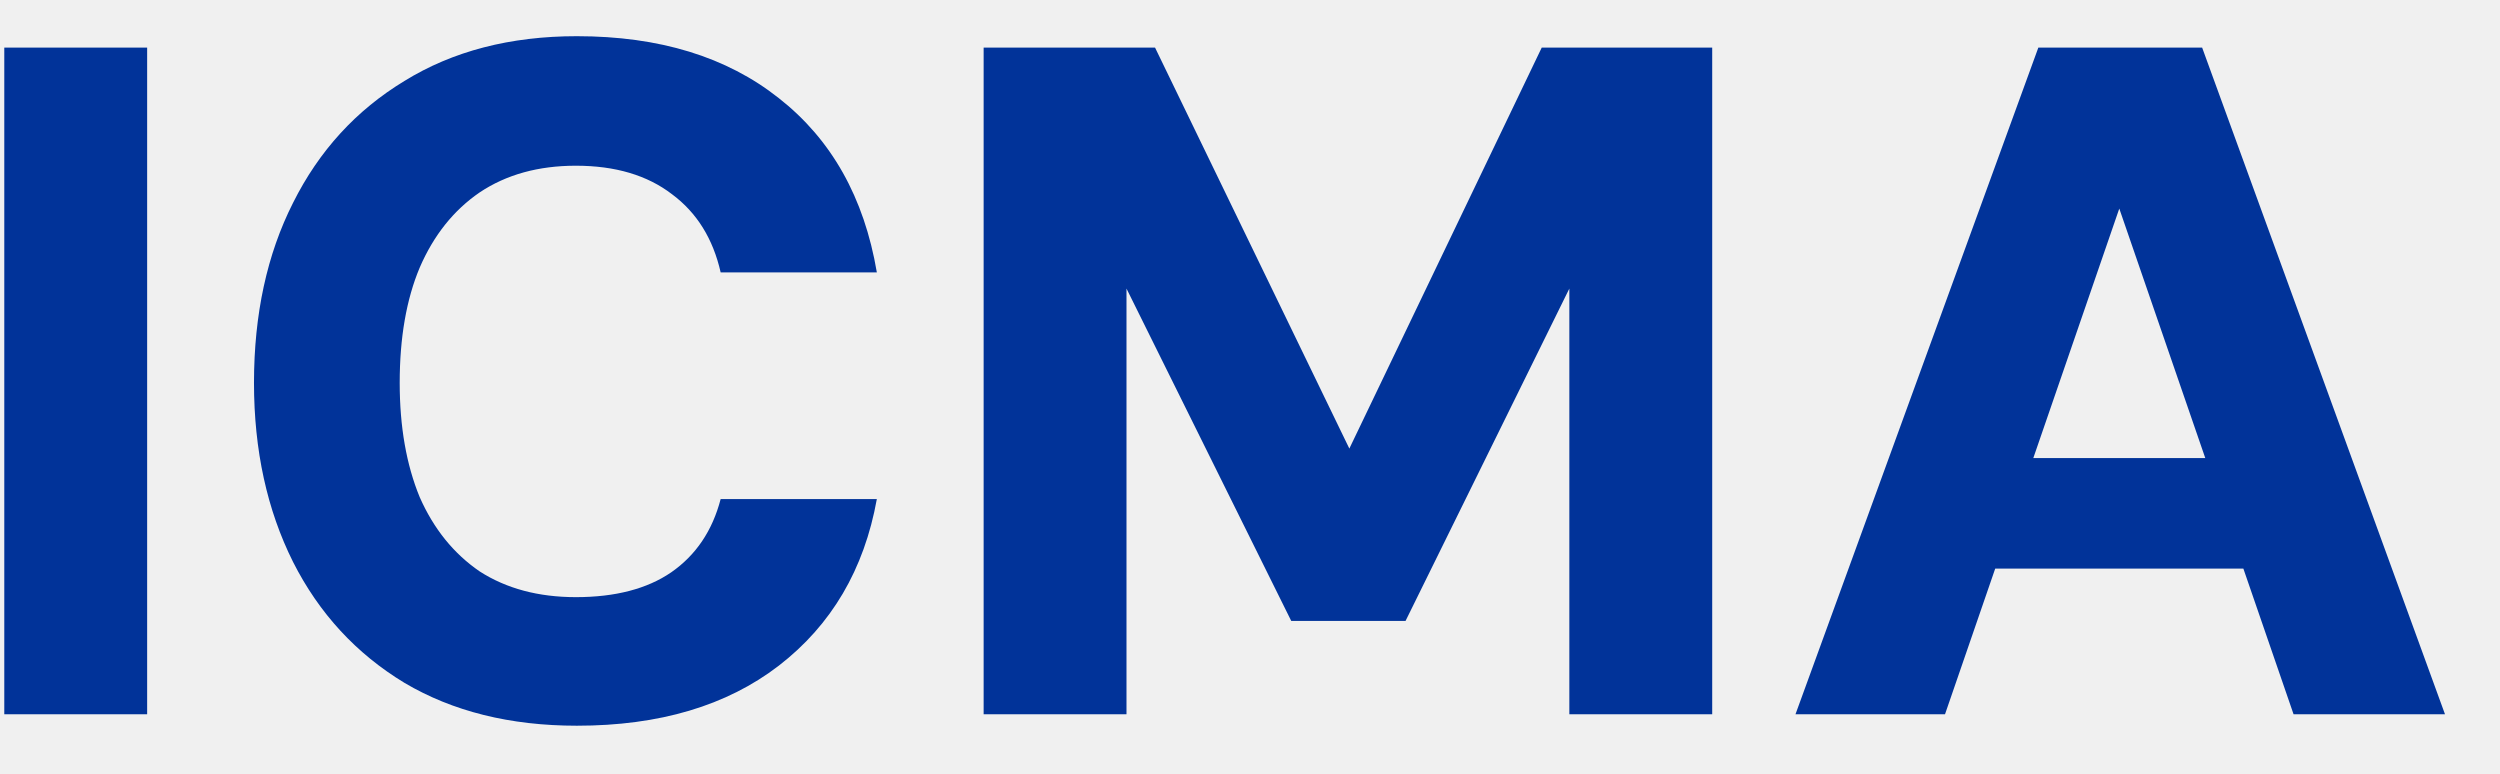
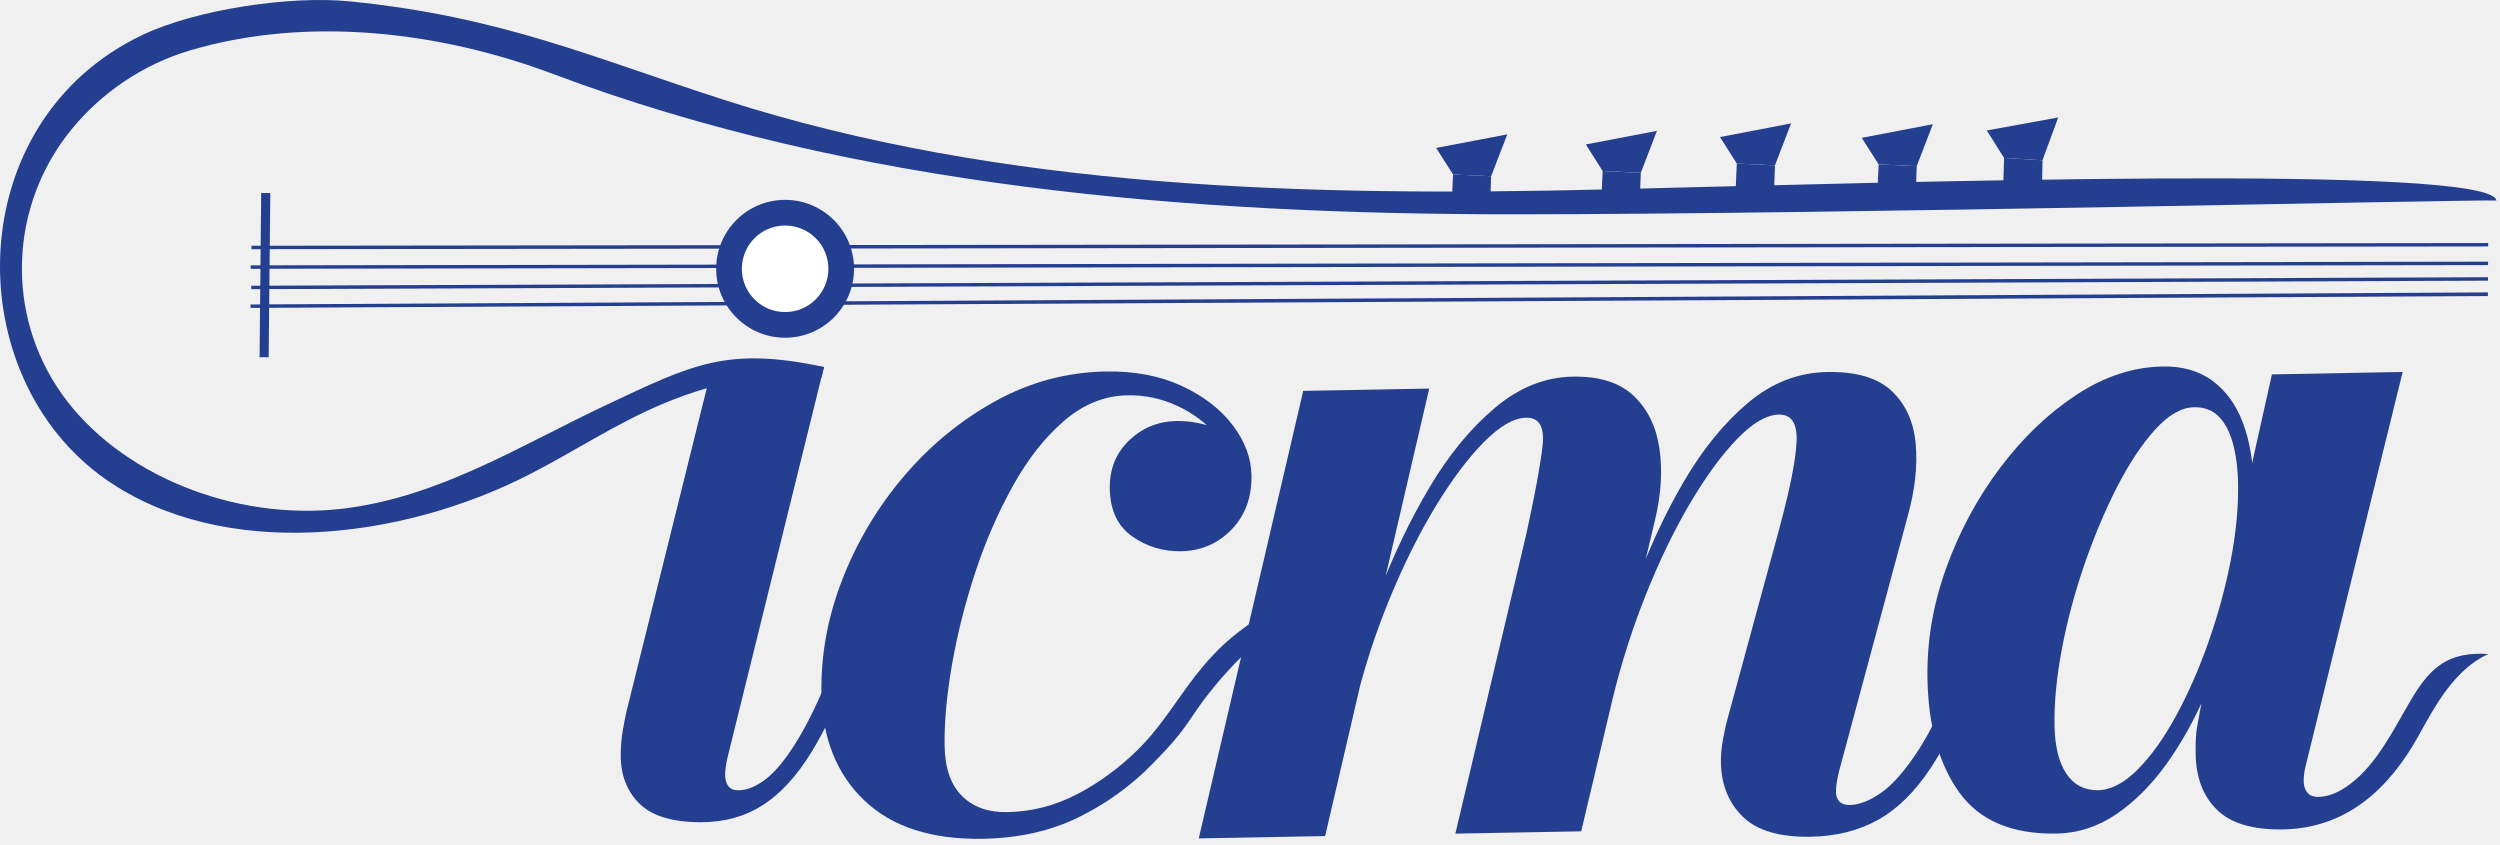
- <svg xmlns="http://www.w3.org/2000/svg" width="42" height="13" viewBox="0 0 42 13" fill="none">
-   <path d="M0.072 12V0.8H2.472V12H0.072ZM9.691 12.192C8.571 12.192 7.606 11.952 6.795 11.472C5.984 10.981 5.36 10.304 4.923 9.44C4.486 8.565 4.267 7.563 4.267 6.432C4.267 5.28 4.486 4.272 4.923 3.408C5.36 2.533 5.984 1.851 6.795 1.36C7.606 0.859 8.571 0.608 9.691 0.608C11.078 0.608 12.208 0.955 13.083 1.648C13.968 2.341 14.518 3.317 14.731 4.576H12.107C11.979 4.011 11.707 3.573 11.291 3.264C10.875 2.944 10.336 2.784 9.675 2.784C9.046 2.784 8.507 2.933 8.059 3.232C7.622 3.531 7.286 3.952 7.051 4.496C6.827 5.029 6.715 5.675 6.715 6.432C6.715 7.168 6.827 7.808 7.051 8.352C7.286 8.885 7.622 9.301 8.059 9.6C8.507 9.888 9.046 10.032 9.675 10.032C10.336 10.032 10.87 9.893 11.275 9.616C11.691 9.328 11.968 8.917 12.107 8.384H14.731C14.518 9.568 13.968 10.501 13.083 11.184C12.208 11.856 11.078 12.192 9.691 12.192ZM16.525 12V0.8H19.405L22.669 7.536L25.901 0.8H28.765V12H26.365V4.848L23.613 10.432H21.693L18.925 4.848V12H16.525ZM30.164 12L34.244 0.8H36.996L41.076 12H38.532L35.604 3.504L32.676 12H30.164ZM31.94 9.552L32.58 7.696H38.452L39.076 9.552H31.94Z" fill="#013399" />
+ <svg xmlns="http://www.w3.org/2000/svg" width="379" height="128" viewBox="0 0 379 128" fill="none">
+   <path d="M303.643 29.568L303.823 23.948L309.643 24.298L309.543 29.738L303.643 29.568Z" fill="#243E90" />
+   <path d="M309.642 24.298L312.022 17.808L301.192 19.778L303.822 23.948" fill="#243E90" />
+   <path d="M284.552 30.398L284.802 24.918L290.572 25.188L290.402 30.488L284.552 30.398Z" fill="#243E90" />
+   <path d="M290.573 25.188L293.023 18.828L282.243 20.898L284.803 24.918" fill="#243E90" />
+   <path d="M263.052 30.278L263.302 24.798L269.082 25.068L268.902 30.368L263.052 30.278Z" fill="#243E90" />
+   <path d="M269.082 25.068L271.532 18.708L260.752 20.778L263.302 24.798" fill="#243E90" />
+   <path d="M242.712 31.408L242.962 25.928L248.742 26.198L248.562 31.498L242.712 31.408Z" fill="#243E90" />
+   <path d="M248.743 26.198L251.193 19.838L240.413 21.898L242.963 25.928" fill="#243E90" />
+   <path d="M220.032 31.928L220.282 26.458L226.052 26.718L225.882 32.018L220.032 31.928Z" fill="#243E90" />
+   <path d="M226.053 26.718L228.503 20.368L217.723 22.428L220.283 26.458" fill="#243E90" />
+   <path d="M202.833 88.898L190.523 97.428C187.463 100.088 184.733 103.108 182.313 106.358C181.113 107.968 180.073 109.708 178.823 111.278C177.483 112.958 175.983 114.508 174.483 116.038C171.333 119.228 167.663 121.858 163.473 123.918C159.273 125.978 154.463 127.058 149.033 127.158C141.253 127.298 135.253 125.368 131.043 121.358C126.833 117.348 124.663 111.918 124.533 105.068C124.423 99.298 125.483 93.548 127.703 87.828C129.913 82.138 133.073 76.848 137.033 72.198C141.033 67.498 145.653 63.708 150.883 60.818C156.113 57.928 161.693 56.428 167.613 56.318C171.963 56.238 175.803 56.968 179.113 58.488C182.423 60.018 185.003 61.998 186.863 64.438C188.723 66.878 189.673 69.418 189.723 72.058C189.783 75.388 188.783 78.118 186.713 80.268C184.643 82.408 182.103 83.508 179.063 83.568C176.323 83.618 173.853 82.868 171.643 81.318C169.433 79.768 168.303 77.358 168.243 74.078C168.193 71.138 169.163 68.718 171.153 66.788C173.153 64.868 175.543 63.878 178.333 63.828C180.043 63.798 181.753 64.058 183.453 64.618C185.153 65.178 186.583 66.068 187.763 67.288C188.933 68.518 189.543 70.108 189.573 72.068L186.933 72.118C186.893 69.968 186.083 67.948 184.503 66.068C182.923 64.188 180.923 62.678 178.513 61.548C176.093 60.418 173.563 59.878 170.923 59.928C167.453 59.988 164.253 61.278 161.343 63.778C158.423 66.278 155.833 69.568 153.563 73.648C151.293 77.728 149.373 82.128 147.823 86.858C146.273 91.588 145.093 96.258 144.303 100.878C143.503 105.498 143.143 109.568 143.203 113.088C143.263 116.468 144.143 118.998 145.843 120.678C147.543 122.358 149.833 123.178 152.713 123.118C156.383 123.048 159.893 122.158 163.233 120.428C166.583 118.698 169.683 116.428 172.543 113.608C175.403 110.788 177.633 107.338 180.003 104.068C181.523 101.968 183.273 99.858 185.163 98.038C187.233 96.048 189.623 94.418 191.983 92.788C194.813 90.828 197.503 88.348 200.653 86.898L202.833 88.898Z" fill="#243E90" />
+   <path d="M181.732 127.098L196.902 62.128L197.562 59.258L216.672 58.908L200.892 126.748L181.732 127.098ZM220.632 126.378L231.392 80.948C232.742 74.758 233.572 70.258 233.862 67.468C234.152 64.668 233.322 63.288 231.362 63.328C229.502 63.358 227.372 64.588 224.972 67.008C222.572 69.428 220.122 72.688 217.622 76.798C215.132 80.908 212.802 85.578 210.652 90.808C208.492 96.038 206.742 101.478 205.372 107.128L203.612 107.158C204.982 101.598 206.772 95.898 208.982 90.058C211.202 84.218 213.782 78.818 216.722 73.868C219.662 68.918 222.972 64.908 226.632 61.828C230.292 58.748 234.232 57.168 238.442 57.098C242.452 57.028 245.522 57.988 247.632 59.978C249.752 61.968 251.062 64.628 251.562 67.948C252.062 71.268 251.842 74.918 250.882 78.898L239.712 126.028L220.632 126.378ZM274.542 126.848C269.792 126.938 266.352 125.918 264.202 123.808C262.062 121.698 260.952 118.978 260.892 115.648C260.872 114.568 260.972 113.408 261.192 112.158C261.412 110.908 261.662 109.788 261.942 108.808L269.712 80.248C271.362 74.148 272.242 69.718 272.362 66.948C272.482 64.178 271.592 62.818 269.682 62.848C267.822 62.878 265.732 64.098 263.402 66.488C261.072 68.878 258.692 72.118 256.272 76.198C253.852 80.278 251.602 84.928 249.522 90.128C247.442 95.328 245.712 100.758 244.352 106.418L242.592 106.448C243.952 100.798 245.682 95.048 247.782 89.208C249.872 83.368 252.362 77.988 255.232 73.068C258.102 68.148 261.342 64.158 264.962 61.098C268.582 58.048 272.582 56.478 276.992 56.398C281.392 56.318 284.652 57.268 286.772 59.268C288.892 61.258 290.102 63.918 290.412 67.238C290.722 70.558 290.322 74.218 289.222 78.198L278.852 116.718C278.712 117.258 278.592 117.838 278.482 118.448C278.372 119.058 278.322 119.618 278.332 120.098C278.342 120.688 278.522 121.158 278.872 121.518C279.222 121.878 279.742 122.048 280.422 122.038C281.892 122.008 283.492 121.378 285.232 120.148C286.972 118.918 288.832 116.788 290.802 113.768C292.772 110.748 294.822 106.528 296.922 101.098L299.732 101.998C297.442 107.968 295.112 112.758 292.732 116.368C290.352 119.988 287.692 122.618 284.762 124.258C281.802 125.918 278.402 126.778 274.542 126.848Z" fill="#243E90" />
+   <path d="M311.793 126.368C305.043 126.488 300.113 124.418 297.033 120.138C293.953 115.858 292.333 110.108 292.203 102.858C292.103 97.228 293.043 91.648 295.053 86.098C297.053 80.558 299.773 75.498 303.213 70.928C306.653 66.358 310.503 62.678 314.753 59.878C319.003 57.078 323.363 55.648 327.813 55.558C330.843 55.498 333.383 56.228 335.413 57.728C337.443 59.228 338.983 61.348 340.013 64.068C341.043 66.788 341.593 70.008 341.663 73.728C341.713 76.178 341.453 79.158 340.913 82.668C340.363 86.178 339.533 89.898 338.403 93.838C337.273 97.778 335.893 101.648 334.253 105.448C332.613 109.248 330.663 112.708 328.423 115.838C326.183 118.958 323.673 121.478 320.893 123.388C318.113 125.298 315.063 126.308 311.793 126.368ZM318.053 119.798C320.013 119.758 322.013 118.718 324.053 116.678C326.093 114.638 328.043 111.918 329.883 108.528C331.733 105.138 333.373 101.398 334.813 97.308C336.253 93.218 337.373 89.098 338.183 84.948C338.983 80.798 339.353 76.938 339.293 73.358C339.253 70.958 338.973 68.888 338.483 67.128C337.983 65.378 337.263 64.028 336.313 63.098C335.363 62.158 334.133 61.708 332.613 61.738C330.703 61.778 328.743 62.898 326.723 65.118C324.713 67.338 322.783 70.248 320.933 73.848C319.093 77.458 317.443 81.388 315.973 85.648C314.513 89.908 313.373 94.168 312.573 98.418C311.773 102.668 311.403 106.528 311.463 110.008C311.523 113.138 312.113 115.568 313.253 117.278C314.403 118.998 316.003 119.828 318.053 119.798ZM346.143 125.738C341.593 125.818 338.253 124.848 336.143 122.808C334.023 120.768 332.933 117.958 332.863 114.388C332.843 113.458 332.853 112.648 332.893 111.968C332.923 111.278 332.993 110.698 333.083 110.198L335.143 98.778L338.673 87.038L340.493 74.378L344.423 56.758L364.243 56.388L349.493 116.288C349.313 117.028 349.223 117.788 349.243 118.568C349.253 119.158 349.433 119.678 349.783 120.138C350.133 120.598 350.703 120.818 351.483 120.808C353.003 120.778 354.593 120.138 356.253 118.888C360.443 115.728 362.933 110.448 365.543 106.038C368.473 101.088 371.213 98.768 377.213 99.148C372.183 101.478 369.303 106.728 366.623 111.588C362.213 119.538 355.773 125.558 346.143 125.738Z" fill="#243E90" />
+   <path d="M37.982 46.678V46.158L377.172 44.328L377.162 44.878L37.982 46.678Z" fill="#243E90" />
+   <path d="M38.093 43.838L38.083 43.318L377.183 42.028V42.548L38.093 43.838Z" fill="#243E90" />
+   <path d="M38.013 40.748V40.228L377.193 39.668V40.188L38.013 40.748Z" fill="#243E90" />
+   <path d="M38.123 37.778V37.258L377.213 36.838L377.203 37.358L38.123 37.778Z" fill="#243E90" />
+   <path d="M39.596 29.258L39.35 54.148L40.73 54.161L40.976 29.271L39.596 29.258Z" fill="#243E90" />
+   <path d="M106.243 124.648C101.973 124.648 98.882 123.718 96.972 121.858C95.062 119.998 94.103 117.548 94.103 114.518C94.103 113.198 94.203 111.958 94.403 110.808C94.603 109.658 94.782 108.688 94.963 107.908L107.233 58.498L108.043 55.638H124.913L110.263 114.958C110.173 115.348 110.093 115.768 110.033 116.208C109.963 116.648 109.933 117.068 109.933 117.458C109.933 118.148 110.083 118.708 110.393 119.148C110.703 119.588 111.203 119.808 111.913 119.808C113.273 119.808 114.713 119.208 116.233 118.008C117.753 116.808 119.403 114.718 121.183 111.728C122.963 108.738 124.863 104.608 126.893 99.318L129.463 100.268C127.353 105.898 125.183 110.508 122.963 114.108C120.743 117.708 118.293 120.358 115.603 122.078C112.933 123.788 109.813 124.648 106.243 124.648Z" fill="#243E90" />
+   <path d="M119.022 51.198C124.794 51.198 129.472 46.519 129.472 40.748C129.472 34.976 124.794 30.298 119.022 30.298C113.251 30.298 108.572 34.976 108.572 40.748C108.572 46.519 113.251 51.198 119.022 51.198Z" fill="#243E90" />
+   <path d="M119.022 47.308C122.645 47.308 125.582 44.371 125.582 40.748C125.582 37.125 122.645 34.188 119.022 34.188C115.399 34.188 112.462 37.125 112.462 40.748C112.462 44.371 115.399 47.308 119.022 47.308Z" fill="white" />
+   <path d="M107.562 58.728C105.092 59.438 102.672 60.288 100.342 61.278C93.292 64.268 87.032 68.448 80.282 71.908C60.772 81.918 33.912 85.058 16.182 72.768C-6.398 57.118 -6.048 18.378 21.662 5.268C29.722 1.448 43.942 -0.702 53.012 0.208C76.072 2.508 89.892 8.758 109.822 15.158C152.092 28.738 198.292 29.808 243.372 28.718C288.452 27.628 377.532 24.818 378.462 30.398C373.882 30.238 279.282 32.468 229.662 32.488C180.042 32.498 129.392 28.348 83.912 11.238C66.672 4.748 46.622 2.388 28.852 7.628C21.562 9.778 15.302 14.168 10.872 19.578C1.382 31.168 0.772 47.628 9.392 59.758C18.012 71.888 35.362 79.008 51.752 77.138C66.482 75.458 78.962 67.478 91.982 61.358C105.002 55.238 110.212 52.498 124.922 55.638C124.872 55.858 124.532 57.228 124.532 57.228C117.642 56.558 114.762 56.668 107.562 58.728Z" fill="#243E90" />
</svg>
